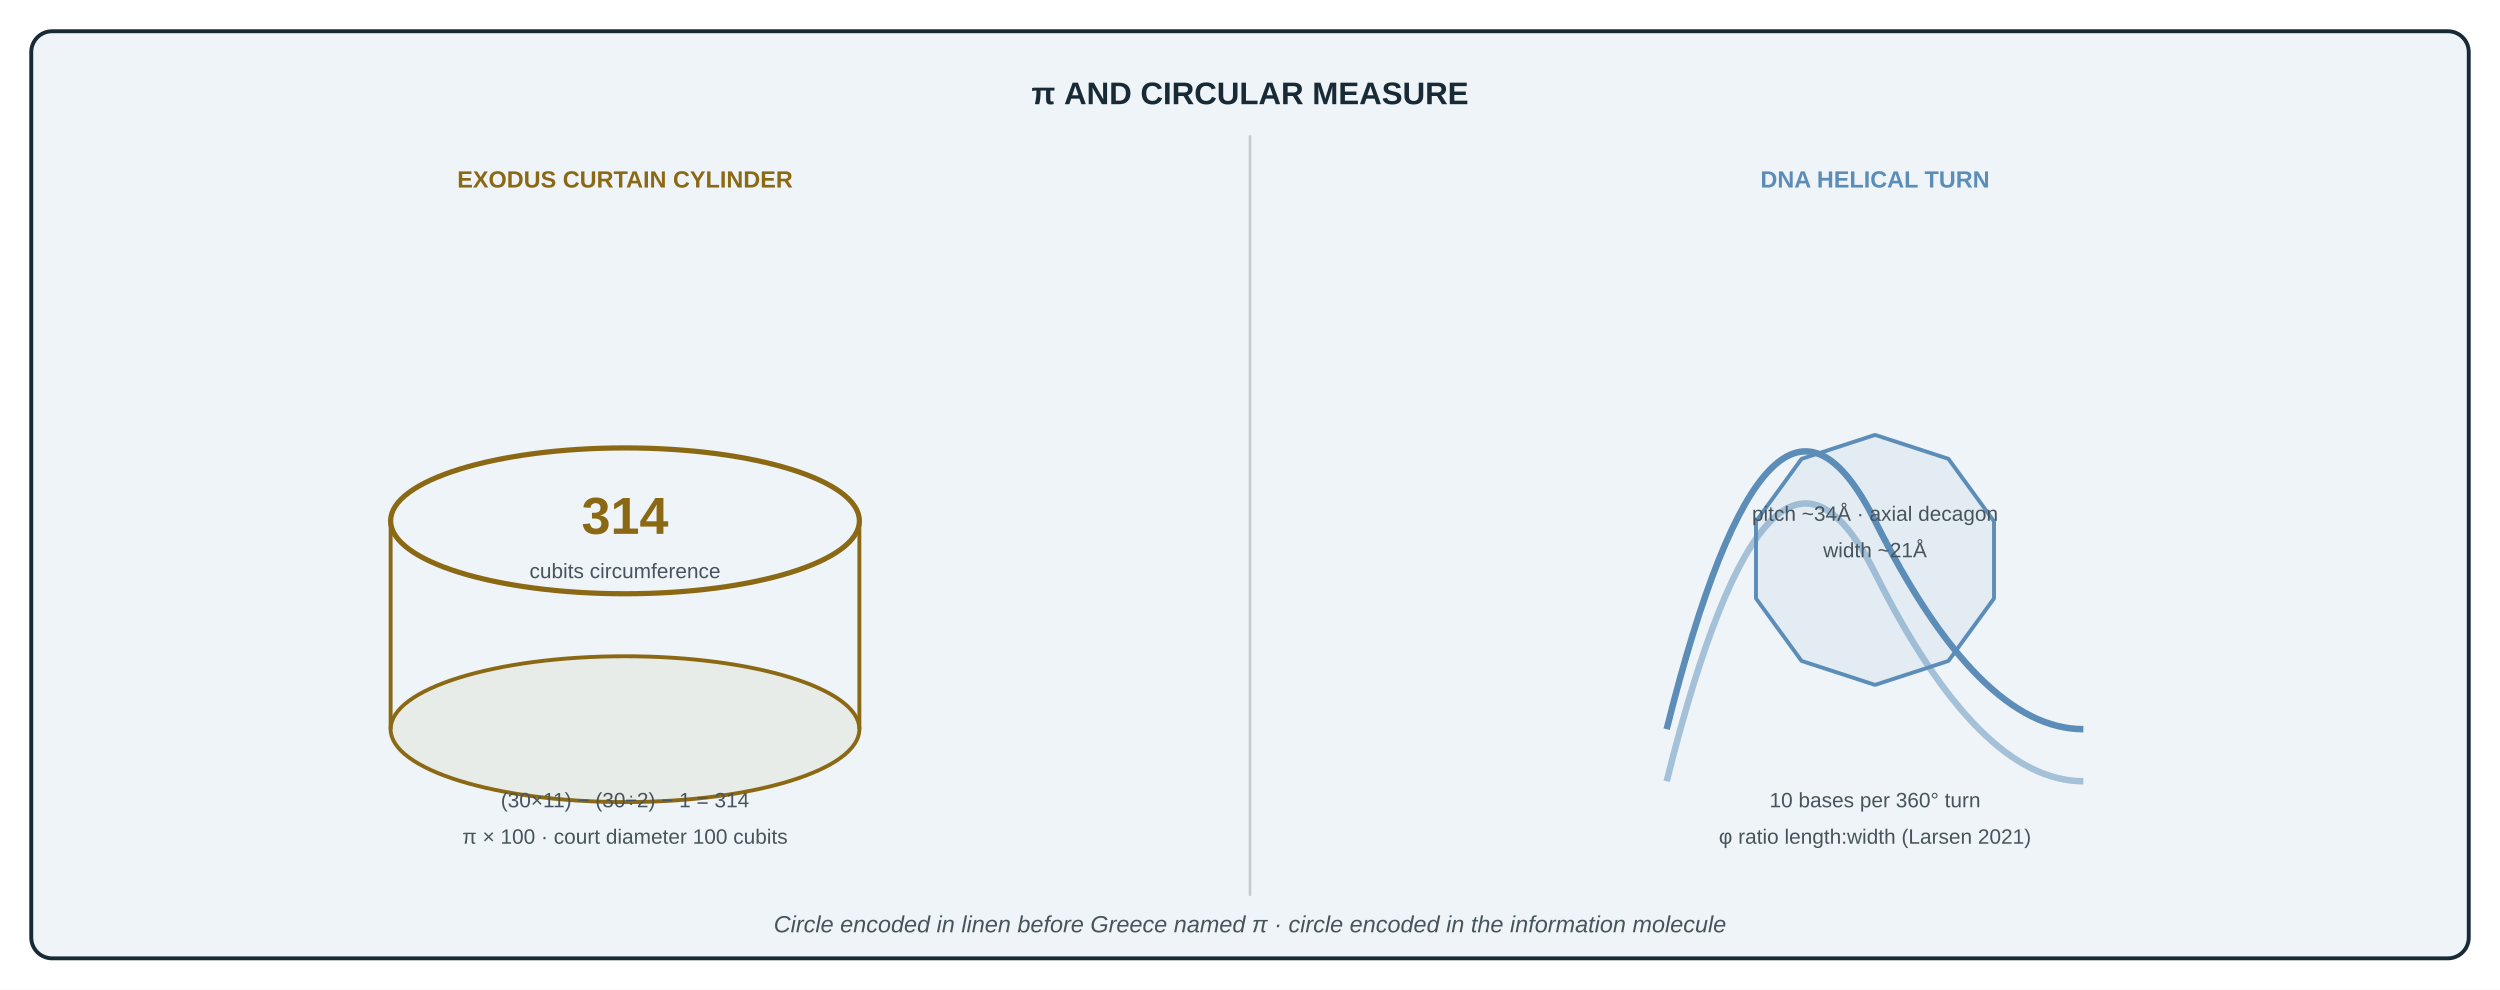
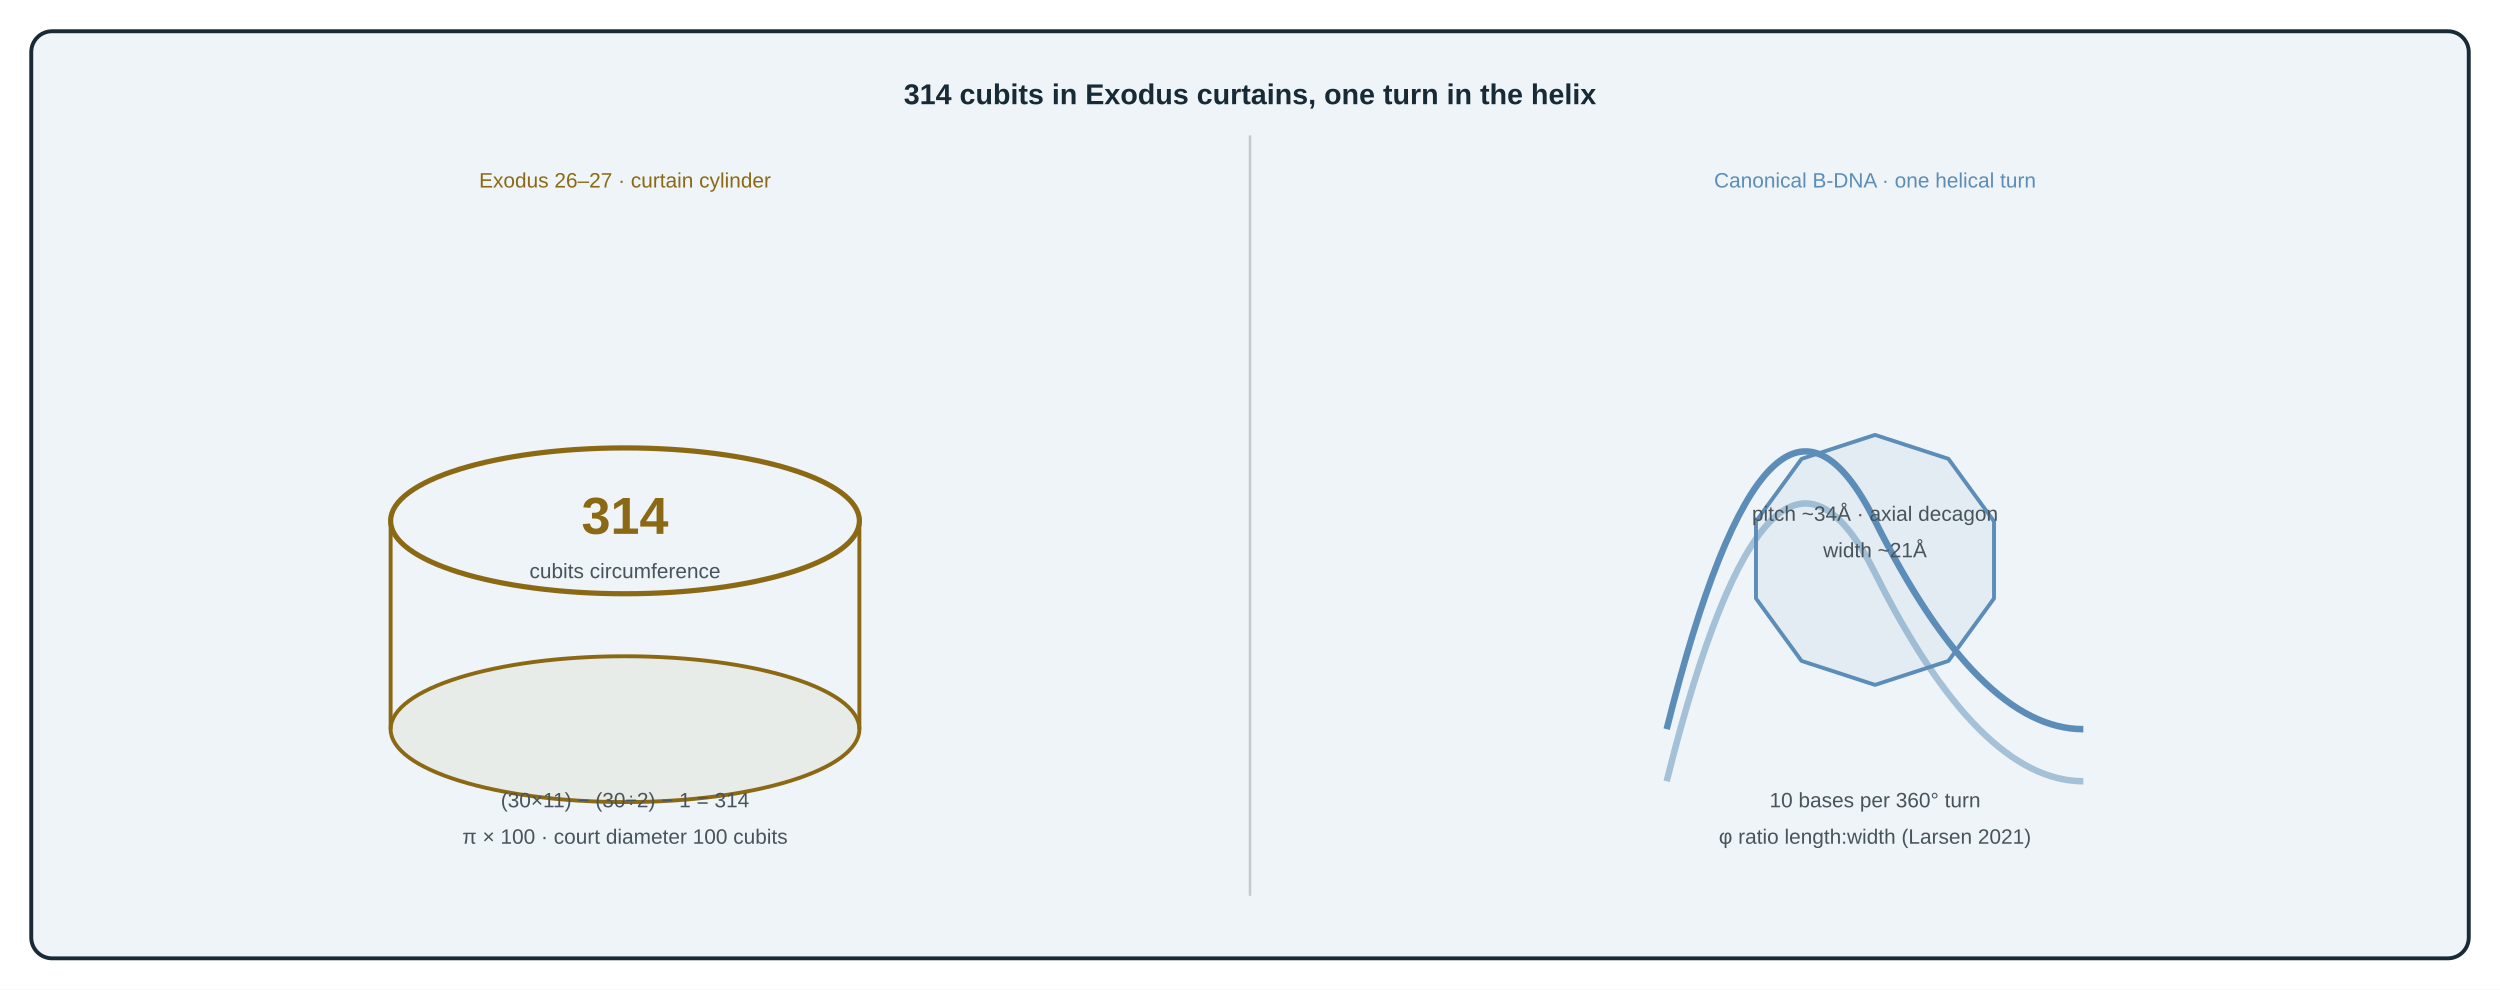
<svg xmlns="http://www.w3.org/2000/svg" width="960" height="380" viewBox="0 0 960 380" role="img">
  <rect width="960" height="380" fill="#FFFFFF" />
  <rect x="12" y="12" width="936" height="356" rx="8" fill="#EEF4F7" stroke="#172A36" stroke-width="1.5" />
-   <text x="480" y="40" text-anchor="middle" font-family="Arial,Helvetica,sans-serif" font-size="12" font-weight="700" fill="#172A36">π AND CIRCULAR MEASURE</text>
+   <text x="480" y="40" text-anchor="middle" font-family="Arial,Helvetica,sans-serif" font-size="11" font-weight="600" fill="#172A36">314 cubits in Exodus curtains, one turn in the helix</text>
  <line x1="480" y1="52" x2="480" y2="344" stroke="#172A36" stroke-width="1" opacity="0.2" />
-   <text x="240" y="72" text-anchor="middle" font-family="Arial,Helvetica,sans-serif" font-size="9" font-weight="700" fill="#8B6914">EXODUS CURTAIN CYLINDER</text>
+   <text x="240" y="72" text-anchor="middle" font-family="Arial,Helvetica,sans-serif" font-size="8" fill="#8B6914">Exodus 26–27 · curtain cylinder</text>
  <ellipse cx="240" cy="200" rx="90" ry="28" fill="none" stroke="#8B6914" stroke-width="2" />
  <line x1="150" y1="200" x2="150" y2="280" stroke="#8B6914" stroke-width="1.5" />
  <line x1="330" y1="200" x2="330" y2="280" stroke="#8B6914" stroke-width="1.5" />
  <ellipse cx="240" cy="280" rx="90" ry="28" fill="rgba(139,105,20,0.06)" stroke="#8B6914" stroke-width="1.5" />
  <text x="240" y="205" text-anchor="middle" font-family="Arial,Helvetica,sans-serif" font-size="20" font-weight="700" fill="#8B6914">314</text>
  <text x="240" y="222" text-anchor="middle" font-family="Arial,Helvetica,sans-serif" font-size="8" fill="#47545B">cubits circumference</text>
  <text x="240" y="310" text-anchor="middle" font-family="Arial,Helvetica,sans-serif" font-size="8" fill="#47545B">(30×11) − (30÷2) − 1 = 314</text>
  <text x="240" y="324" text-anchor="middle" font-family="Arial,Helvetica,sans-serif" font-size="8" fill="#47545B">π × 100 · court diameter 100 cubits</text>
-   <text x="720" y="72" text-anchor="middle" font-family="Arial,Helvetica,sans-serif" font-size="9" font-weight="700" fill="#5B8DB8">DNA HELICAL TURN</text>
+   <text x="720" y="72" text-anchor="middle" font-family="Arial,Helvetica,sans-serif" font-size="8" fill="#5B8DB8">Canonical B-DNA · one helical turn</text>
  <path d="M640 280 Q680 120 720 200 T800 280" fill="none" stroke="#5B8DB8" stroke-width="2.5" />
  <path d="M640 300 Q680 140 720 220 T800 300" fill="none" stroke="#5B8DB8" stroke-width="2.5" opacity="0.5" />
  <polygon points="720.0,167.0 748.2,176.2 765.7,200.2 765.7,229.8 748.2,253.8 720.0,263.0 691.8,253.8 674.3,229.8 674.3,200.2 691.8,176.2" fill="rgba(91,141,184,0.08)" stroke="#5B8DB8" stroke-width="1.5" stroke-linejoin="round" />
  <text x="720" y="200" text-anchor="middle" font-family="Arial,Helvetica,sans-serif" font-size="8" fill="#47545B">pitch ~34Å · axial decagon</text>
  <text x="720" y="214" text-anchor="middle" font-family="Arial,Helvetica,sans-serif" font-size="8" fill="#47545B">width ~21Å</text>
  <text x="720" y="310" text-anchor="middle" font-family="Arial,Helvetica,sans-serif" font-size="8" fill="#47545B">10 bases per 360° turn</text>
  <text x="720" y="324" text-anchor="middle" font-family="Arial,Helvetica,sans-serif" font-size="8" fill="#47545B">φ ratio length:width (Larsen 2021)</text>
-   <text x="480" y="358" text-anchor="middle" font-family="Arial,Helvetica,sans-serif" font-size="9" font-style="italic" fill="#47545B">Circle encoded in linen before Greece named π · circle encoded in the information molecule</text>
</svg>
